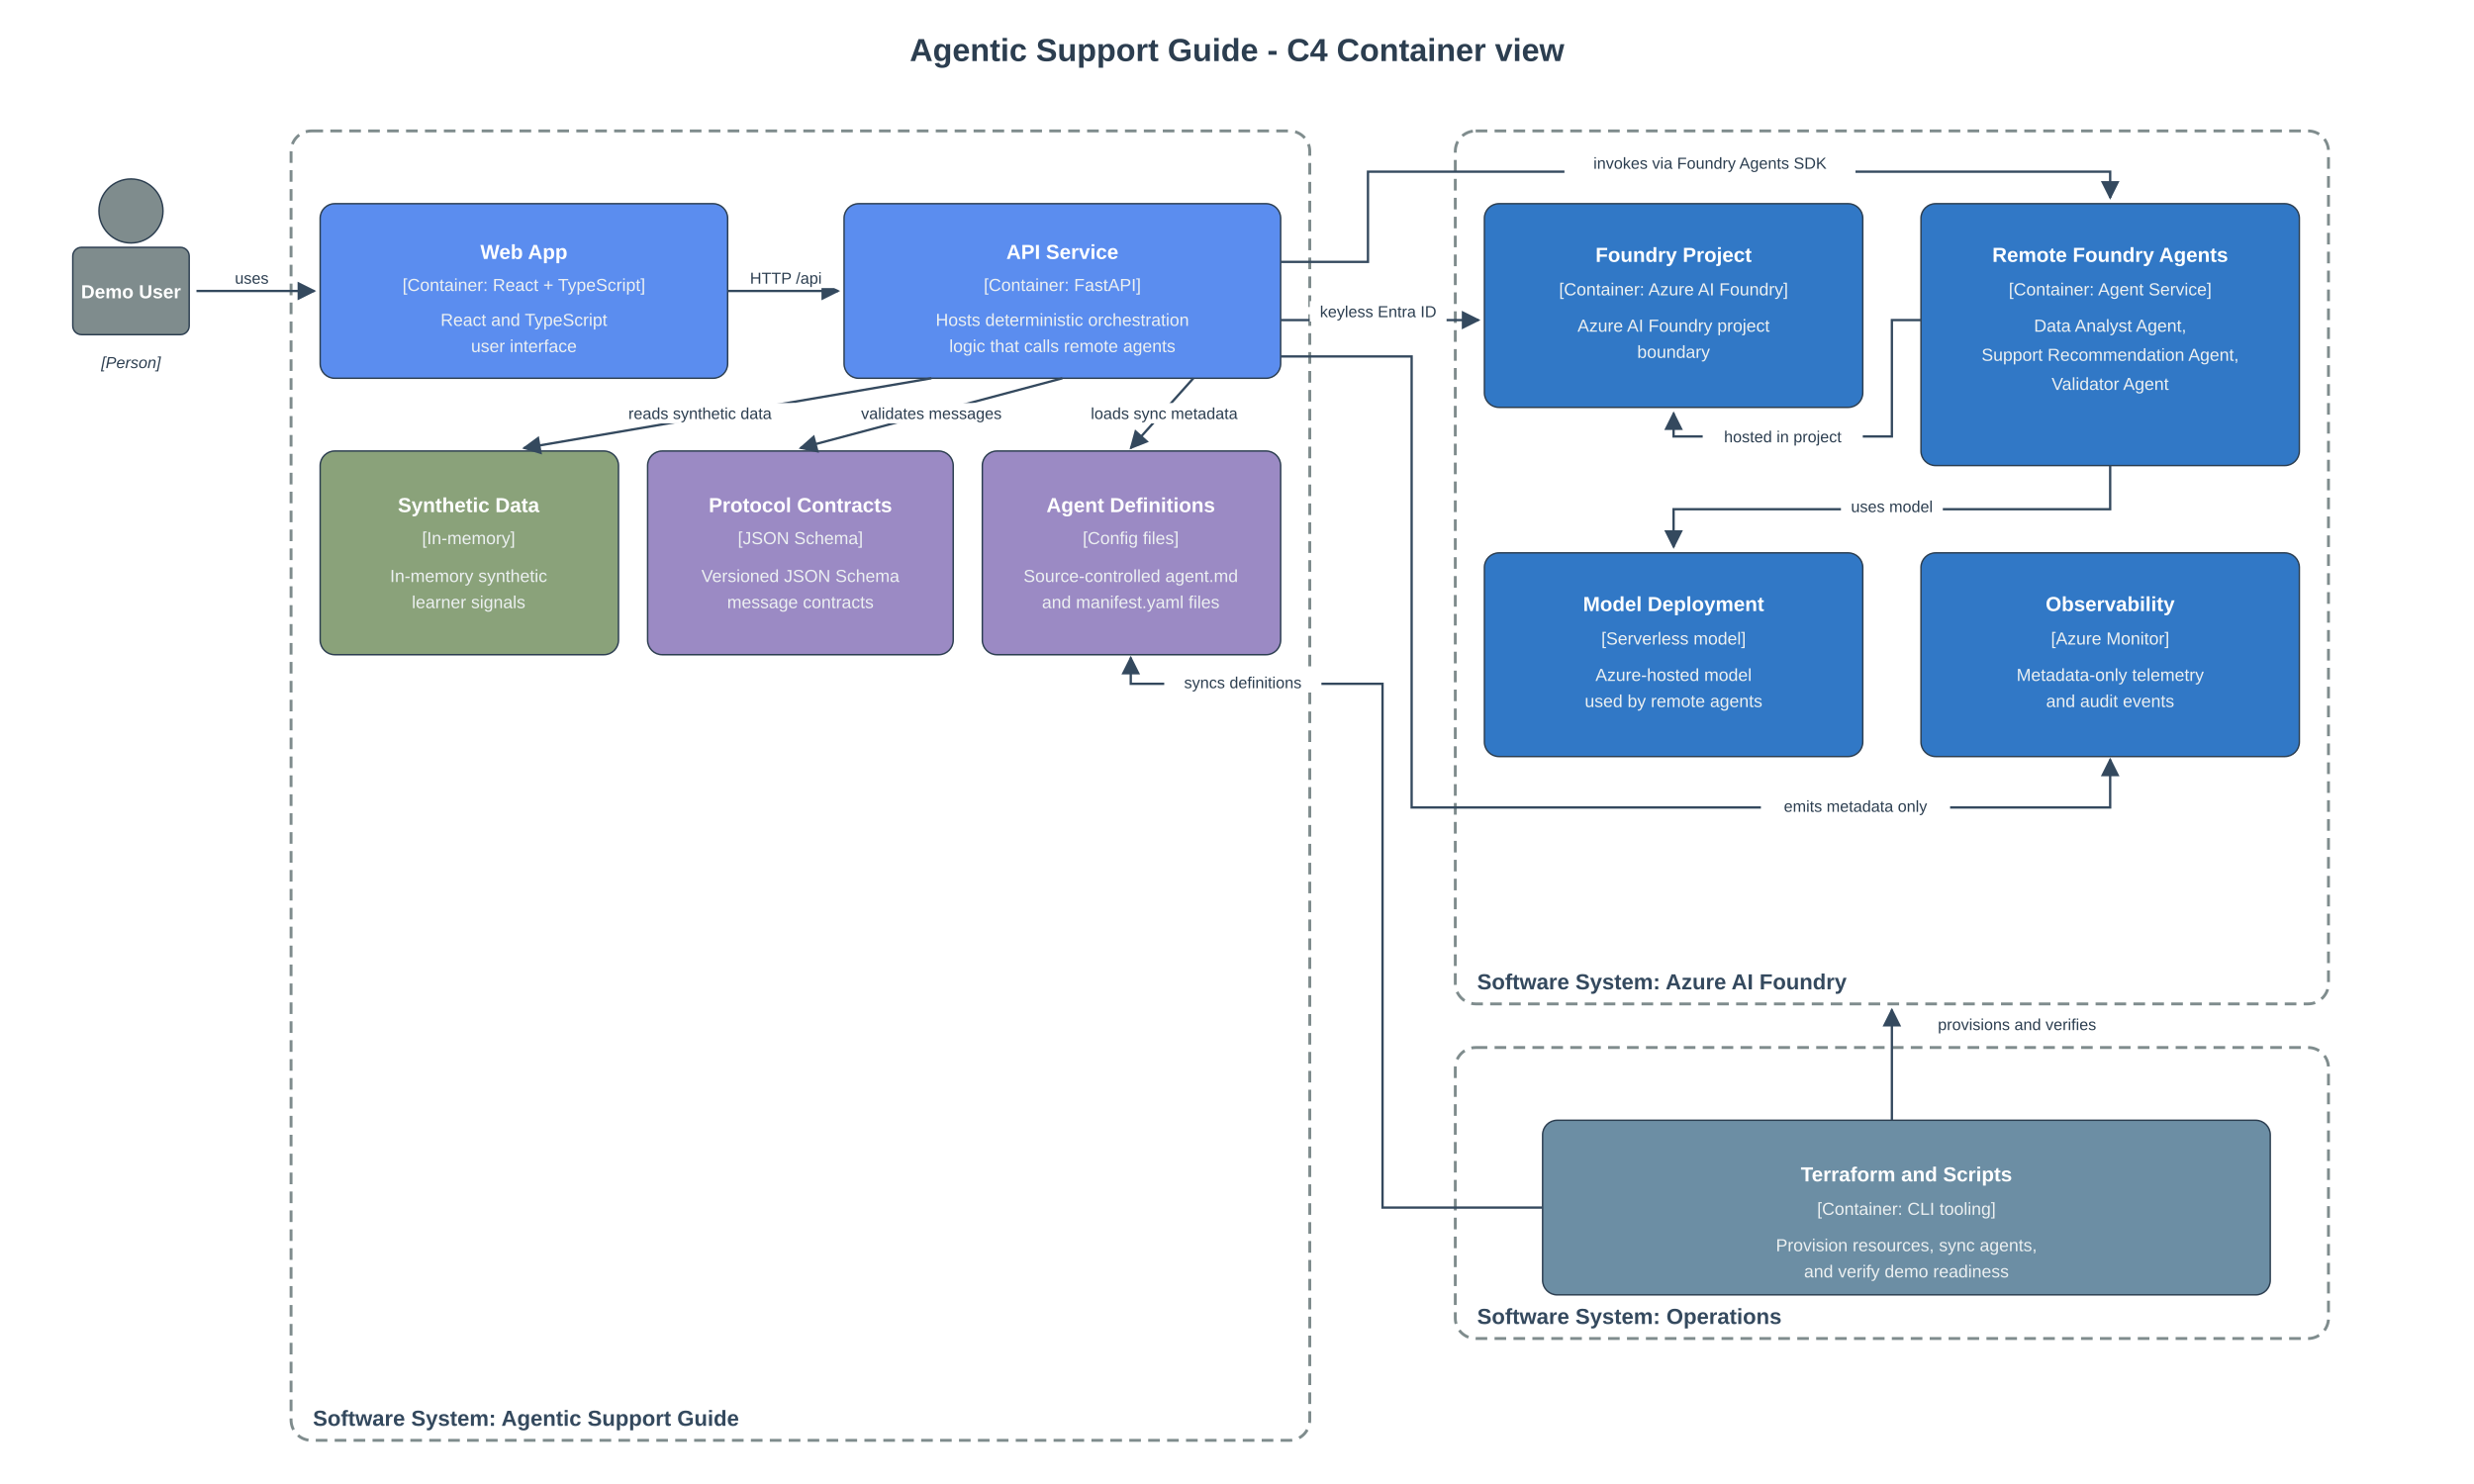
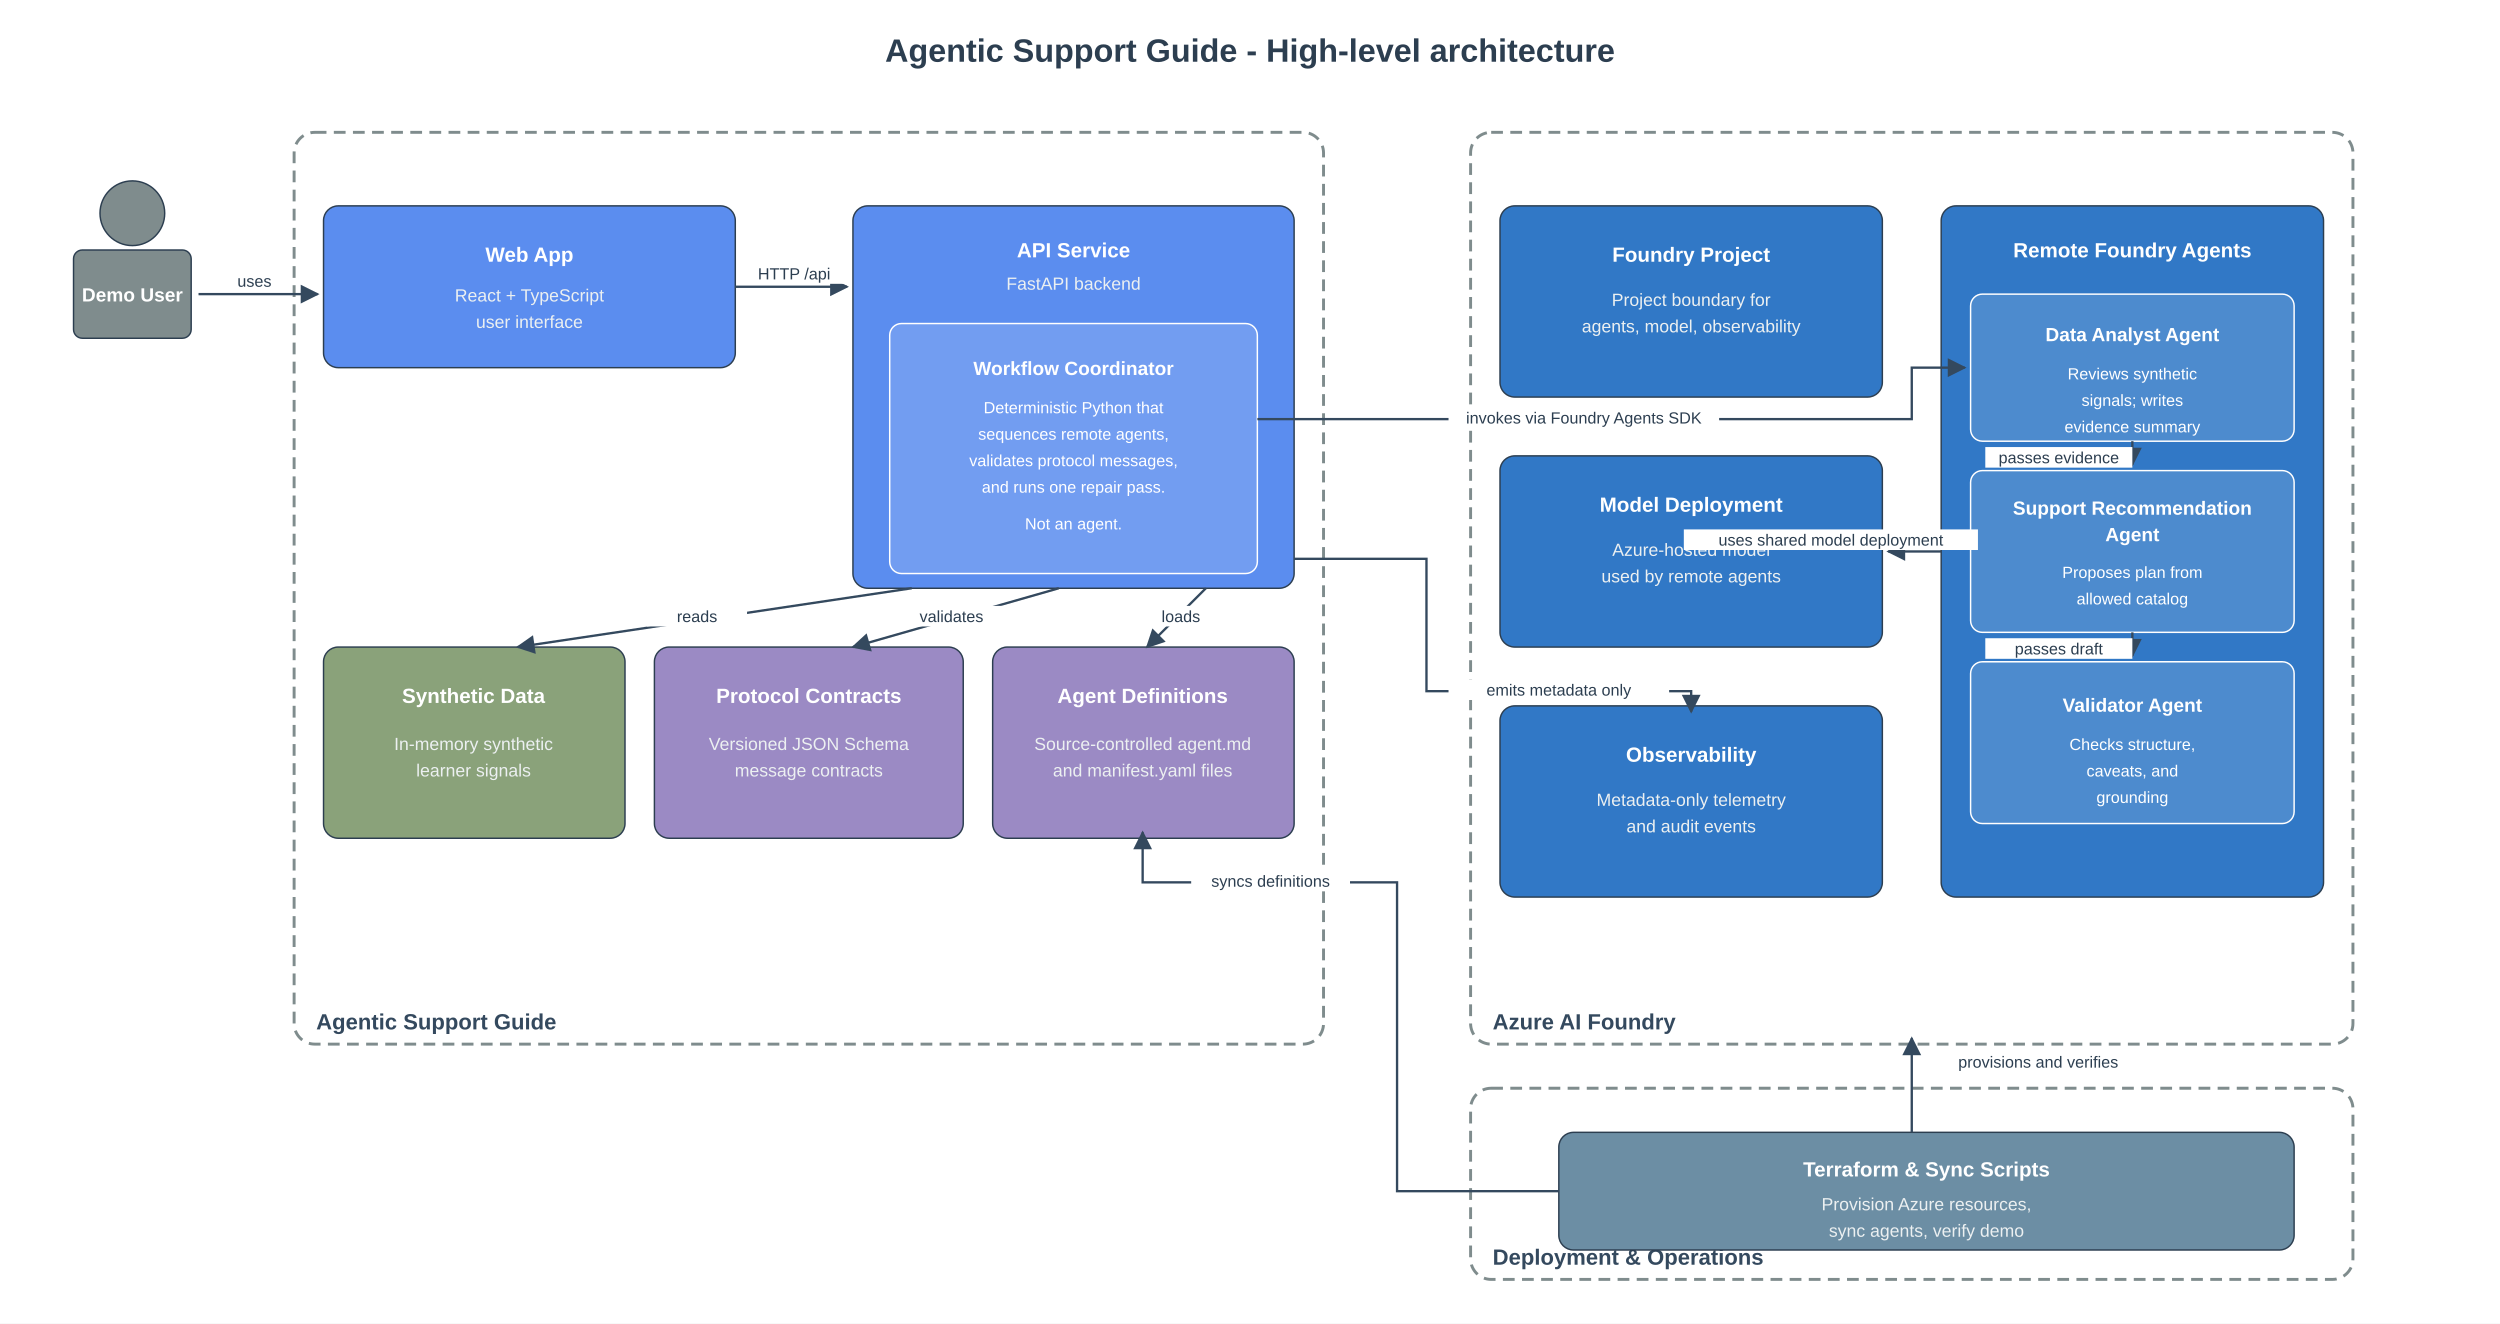
- <svg xmlns="http://www.w3.org/2000/svg" viewBox="0 0 1700 1020" width="1700" height="1020" role="img" aria-labelledby="asg-title asg-desc">
-   <rect x="0" y="0" width="1700" height="1020" fill="#ffffff" />
+ <svg xmlns="http://www.w3.org/2000/svg" viewBox="0 0 1700 900" width="1700" height="900" role="img" aria-labelledby="asg-title asg-desc">
+   <rect x="0" y="0" width="1700" height="900" fill="#ffffff" />
  <style type="text/css">
    .title { font: bold 22px 'Segoe UI', Arial, sans-serif; fill: #2c3e50; text-anchor: middle; }
    .boundary { fill: none; stroke: #7f8c8d; stroke-width: 2; stroke-dasharray: 8 5; }
    .boundary-label { font: bold 15px 'Segoe UI', Arial, sans-serif; fill: #34495e; }
    .container-label { font: bold 14px 'Segoe UI', Arial, sans-serif; fill: #ffffff; text-anchor: middle; }
    .container-desc { font: 12px 'Segoe UI', Arial, sans-serif; fill: #ecf0f1; text-anchor: middle; }
    .container-stroke { stroke: #2c3e50; stroke-width: 1; }
+     .nested-fill { fill: #ffffff; fill-opacity: 0.14; stroke: #ffffff; stroke-width: 1; }
+     .nested-label { font: bold 13px 'Segoe UI', Arial, sans-serif; fill: #ffffff; text-anchor: middle; }
+     .nested-desc { font: 11px 'Segoe UI', Arial, sans-serif; fill: #ffffff; text-anchor: middle; }
    .arrow { fill: none; stroke: #34495e; stroke-width: 1.6; }
    .arrow-label { font: 11px 'Segoe UI', Arial, sans-serif; fill: #2c3e50; text-anchor: middle; }
    .arrow-label-bg { fill: #ffffff; stroke: none; }
    .person-fill { fill: #7f8c8d; stroke: #2c3e50; stroke-width: 1; }
    .person-label { font: bold 13px 'Segoe UI', Arial, sans-serif; fill: #ffffff; text-anchor: middle; }
-     .type-note { font: italic 11px 'Segoe UI', Arial, sans-serif; fill: #2c3e50; text-anchor: middle; }
    .LocalApp { fill: #5b8def; }
    .AgentAssets { fill: #9b8ac4; }
    .Azure { fill: #3178c6; }
    .Ops { fill: #6c8ea4; }
    .Data { fill: #8aa27a; }
  </style>
  <defs>
    <marker id="arrow-head" viewBox="0 0 10 10" refX="9" refY="5" markerWidth="8" markerHeight="8" orient="auto-start-reverse">
      <path d="M0,0 L10,5 L0,10 z" fill="#34495e" />
    </marker>
  </defs>
-   <text x="850" y="42" class="title">Agentic Support Guide - C4 Container view</text>
+   <text x="850" y="42" class="title">Agentic Support Guide - High-level architecture</text>
  <circle cx="90" cy="145" r="22" class="person-fill" />
  <rect x="50" y="170" width="80" height="60" rx="6" class="person-fill container-stroke" />
  <text x="90" y="205" class="person-label">Demo User</text>
-   <text x="90" y="253" class="type-note">[Person]</text>
-   <rect x="200" y="90" width="700" height="900" rx="14" class="boundary" />
-   <text x="215" y="980" class="boundary-label">Software System: Agentic Support Guide</text>
-   <rect x="220" y="140" width="280" height="120" rx="10" class="LocalApp container-stroke" />
+   <rect x="200" y="90" width="700" height="620" rx="14" class="boundary" />
+   <text x="215" y="700" class="boundary-label">Agentic Support Guide</text>
+   <rect x="220" y="140" width="280" height="110" rx="10" class="LocalApp container-stroke" />
  <text x="360" y="178" class="container-label">Web App</text>
-   <text x="360" y="200" class="container-desc">[Container: React + TypeScript]</text>
-   <text x="360" y="224" class="container-desc">React and TypeScript</text>
-   <text x="360" y="242" class="container-desc">user interface</text>
-   <rect x="580" y="140" width="300" height="120" rx="10" class="LocalApp container-stroke" />
-   <text x="730" y="178" class="container-label">API Service</text>
-   <text x="730" y="200" class="container-desc">[Container: FastAPI]</text>
-   <text x="730" y="224" class="container-desc">Hosts deterministic orchestration</text>
-   <text x="730" y="242" class="container-desc">logic that calls remote agents</text>
-   <rect x="220" y="310" width="205" height="140" rx="10" class="Data container-stroke" />
-   <text x="322" y="352" class="container-label">Synthetic Data</text>
-   <text x="322" y="374" class="container-desc">[In-memory]</text>
-   <text x="322" y="400" class="container-desc">In-memory synthetic</text>
-   <text x="322" y="418" class="container-desc">learner signals</text>
-   <rect x="445" y="310" width="210" height="140" rx="10" class="AgentAssets container-stroke" />
-   <text x="550" y="352" class="container-label">Protocol Contracts</text>
-   <text x="550" y="374" class="container-desc">[JSON Schema]</text>
-   <text x="550" y="400" class="container-desc">Versioned JSON Schema</text>
-   <text x="550" y="418" class="container-desc">message contracts</text>
-   <rect x="675" y="310" width="205" height="140" rx="10" class="AgentAssets container-stroke" />
-   <text x="777" y="352" class="container-label">Agent Definitions</text>
-   <text x="777" y="374" class="container-desc">[Config files]</text>
-   <text x="777" y="400" class="container-desc">Source-controlled agent.md</text>
-   <text x="777" y="418" class="container-desc">and manifest.yaml files</text>
-   <rect x="1000" y="90" width="600" height="600" rx="14" class="boundary" />
-   <text x="1015" y="680" class="boundary-label">Software System: Azure AI Foundry</text>
-   <rect x="1020" y="140" width="260" height="140" rx="10" class="Azure container-stroke" />
-   <text x="1150" y="180" class="container-label">Foundry Project</text>
-   <text x="1150" y="203" class="container-desc">[Container: Azure AI Foundry]</text>
-   <text x="1150" y="228" class="container-desc">Azure AI Foundry project</text>
-   <text x="1150" y="246" class="container-desc">boundary</text>
-   <rect x="1320" y="140" width="260" height="180" rx="10" class="Azure container-stroke" />
-   <text x="1450" y="180" class="container-label">Remote Foundry Agents</text>
-   <text x="1450" y="203" class="container-desc">[Container: Agent Service]</text>
-   <text x="1450" y="228" class="container-desc">Data Analyst Agent,</text>
-   <text x="1450" y="248" class="container-desc">Support Recommendation Agent,</text>
-   <text x="1450" y="268" class="container-desc">Validator Agent</text>
-   <rect x="1020" y="380" width="260" height="140" rx="10" class="Azure container-stroke" />
-   <text x="1150" y="420" class="container-label">Model Deployment</text>
-   <text x="1150" y="443" class="container-desc">[Serverless model]</text>
-   <text x="1150" y="468" class="container-desc">Azure-hosted model</text>
-   <text x="1150" y="486" class="container-desc">used by remote agents</text>
-   <rect x="1320" y="380" width="260" height="140" rx="10" class="Azure container-stroke" />
-   <text x="1450" y="420" class="container-label">Observability</text>
-   <text x="1450" y="443" class="container-desc">[Azure Monitor]</text>
-   <text x="1450" y="468" class="container-desc">Metadata-only telemetry</text>
-   <text x="1450" y="486" class="container-desc">and audit events</text>
-   <rect x="1000" y="720" width="600" height="200" rx="14" class="boundary" />
-   <text x="1015" y="910" class="boundary-label">Software System: Operations</text>
-   <rect x="1060" y="770" width="500" height="120" rx="10" class="Ops container-stroke" />
-   <text x="1310" y="812" class="container-label">Terraform and Scripts</text>
-   <text x="1310" y="835" class="container-desc">[Container: CLI tooling]</text>
-   <text x="1310" y="860" class="container-desc">Provision resources, sync agents,</text>
-   <text x="1310" y="878" class="container-desc">and verify demo readiness</text>
+   <text x="360" y="205" class="container-desc">React + TypeScript</text>
+   <text x="360" y="223" class="container-desc">user interface</text>
+   <rect x="580" y="140" width="300" height="260" rx="10" class="LocalApp container-stroke" />
+   <text x="730" y="175" class="container-label">API Service</text>
+   <text x="730" y="197" class="container-desc">FastAPI backend</text>
+   <rect x="605" y="220" width="250" height="170" rx="8" class="nested-fill" />
+   <text x="730" y="255" class="nested-label">Workflow Coordinator</text>
+   <text x="730" y="281" class="nested-desc">Deterministic Python that</text>
+   <text x="730" y="299" class="nested-desc">sequences remote agents,</text>
+   <text x="730" y="317" class="nested-desc">validates protocol messages,</text>
+   <text x="730" y="335" class="nested-desc">and runs one repair pass.</text>
+   <text x="730" y="360" class="nested-desc">Not an agent.</text>
+   <rect x="220" y="440" width="205" height="130" rx="10" class="Data container-stroke" />
+   <text x="322" y="478" class="container-label">Synthetic Data</text>
+   <text x="322" y="510" class="container-desc">In-memory synthetic</text>
+   <text x="322" y="528" class="container-desc">learner signals</text>
+   <rect x="445" y="440" width="210" height="130" rx="10" class="AgentAssets container-stroke" />
+   <text x="550" y="478" class="container-label">Protocol Contracts</text>
+   <text x="550" y="510" class="container-desc">Versioned JSON Schema</text>
+   <text x="550" y="528" class="container-desc">message contracts</text>
+   <rect x="675" y="440" width="205" height="130" rx="10" class="AgentAssets container-stroke" />
+   <text x="777" y="478" class="container-label">Agent Definitions</text>
+   <text x="777" y="510" class="container-desc">Source-controlled agent.md</text>
+   <text x="777" y="528" class="container-desc">and manifest.yaml files</text>
+   <rect x="1000" y="90" width="600" height="620" rx="14" class="boundary" />
+   <text x="1015" y="700" class="boundary-label">Azure AI Foundry</text>
+   <rect x="1020" y="140" width="260" height="130" rx="10" class="Azure container-stroke" />
+   <text x="1150" y="178" class="container-label">Foundry Project</text>
+   <text x="1150" y="208" class="container-desc">Project boundary for</text>
+   <text x="1150" y="226" class="container-desc">agents, model, observability</text>
+   <rect x="1020" y="310" width="260" height="130" rx="10" class="Azure container-stroke" />
+   <text x="1150" y="348" class="container-label">Model Deployment</text>
+   <text x="1150" y="378" class="container-desc">Azure-hosted model</text>
+   <text x="1150" y="396" class="container-desc">used by remote agents</text>
+   <rect x="1020" y="480" width="260" height="130" rx="10" class="Azure container-stroke" />
+   <text x="1150" y="518" class="container-label">Observability</text>
+   <text x="1150" y="548" class="container-desc">Metadata-only telemetry</text>
+   <text x="1150" y="566" class="container-desc">and audit events</text>
+   <rect x="1320" y="140" width="260" height="470" rx="10" class="Azure container-stroke" />
+   <text x="1450" y="175" class="container-label">Remote Foundry Agents</text>
+   <rect x="1340" y="200" width="220" height="100" rx="8" class="nested-fill" />
+   <text x="1450" y="232" class="nested-label">Data Analyst Agent</text>
+   <text x="1450" y="258" class="nested-desc">Reviews synthetic</text>
+   <text x="1450" y="276" class="nested-desc">signals; writes</text>
+   <text x="1450" y="294" class="nested-desc">evidence summary</text>
+   <rect x="1340" y="320" width="220" height="110" rx="8" class="nested-fill" />
+   <text x="1450" y="350" class="nested-label">Support Recommendation</text>
+   <text x="1450" y="368" class="nested-label">Agent</text>
+   <text x="1450" y="393" class="nested-desc">Proposes plan from</text>
+   <text x="1450" y="411" class="nested-desc">allowed catalog</text>
+   <rect x="1340" y="450" width="220" height="110" rx="8" class="nested-fill" />
+   <text x="1450" y="484" class="nested-label">Validator Agent</text>
+   <text x="1450" y="510" class="nested-desc">Checks structure,</text>
+   <text x="1450" y="528" class="nested-desc">caveats, and</text>
+   <text x="1450" y="546" class="nested-desc">grounding</text>
+   <rect x="1000" y="740" width="600" height="130" rx="14" class="boundary" />
+   <text x="1015" y="860" class="boundary-label">Deployment &amp; Operations</text>
+   <rect x="1060" y="770" width="500" height="80" rx="10" class="Ops container-stroke" />
+   <text x="1310" y="800" class="container-label">Terraform &amp; Sync Scripts</text>
+   <text x="1310" y="823" class="container-desc">Provision Azure resources,</text>
+   <text x="1310" y="841" class="container-desc">sync agents, verify demo</text>
  <line x1="135" y1="200" x2="216" y2="200" class="arrow" marker-end="url(#arrow-head)" />
  <rect x="152" y="184" width="42" height="14" class="arrow-label-bg" />
  <text x="173" y="195" class="arrow-label">uses</text>
-   <line x1="500" y1="200" x2="576" y2="200" class="arrow" marker-end="url(#arrow-head)" />
-   <rect x="504" y="184" width="72" height="14" class="arrow-label-bg" />
-   <text x="540" y="195" class="arrow-label">HTTP /api</text>
-   <line x1="640" y1="260" x2="360" y2="308" class="arrow" marker-end="url(#arrow-head)" />
-   <rect x="416" y="277" width="130" height="14" class="arrow-label-bg" />
-   <text x="481" y="288" class="arrow-label">reads synthetic data</text>
-   <line x1="730" y1="260" x2="550" y2="308" class="arrow" marker-end="url(#arrow-head)" />
-   <rect x="580" y="277" width="120" height="14" class="arrow-label-bg" />
-   <text x="640" y="288" class="arrow-label">validates messages</text>
-   <line x1="820" y1="260" x2="777" y2="308" class="arrow" marker-end="url(#arrow-head)" />
-   <rect x="735" y="277" width="130" height="14" class="arrow-label-bg" />
-   <text x="800" y="288" class="arrow-label">loads sync metadata</text>
-   <line x1="880" y1="220" x2="1016" y2="220" class="arrow" marker-end="url(#arrow-head)" />
-   <rect x="900" y="207" width="94" height="14" class="arrow-label-bg" />
-   <text x="947" y="218" class="arrow-label">keyless Entra ID</text>
-   <path d="M 880 180 L 940 180 L 940 118 L 1450 118 L 1450 136" class="arrow" marker-end="url(#arrow-head)" />
-   <rect x="1075" y="105" width="200" height="14" class="arrow-label-bg" />
-   <text x="1175" y="116" class="arrow-label">invokes via Foundry Agents SDK</text>
-   <path d="M 880 245 L 970 245 L 970 555 L 1450 555 L 1450 522" class="arrow" marker-end="url(#arrow-head)" />
-   <rect x="1210" y="547" width="130" height="14" class="arrow-label-bg" />
-   <text x="1275" y="558" class="arrow-label">emits metadata only</text>
-   <path d="M 1450 320 L 1450 350 L 1150 350 L 1150 376" class="arrow" marker-end="url(#arrow-head)" />
-   <rect x="1265" y="341" width="70" height="14" class="arrow-label-bg" />
-   <text x="1300" y="352" class="arrow-label">uses model</text>
-   <path d="M 1320 220 L 1300 220 L 1300 300 L 1150 300 L 1150 284" class="arrow" marker-end="url(#arrow-head)" />
-   <rect x="1170" y="293" width="110" height="14" class="arrow-label-bg" />
-   <text x="1225" y="304" class="arrow-label">hosted in project</text>
-   <line x1="1300" y1="770" x2="1300" y2="694" class="arrow" marker-end="url(#arrow-head)" />
-   <rect x="1310" y="697" width="152" height="14" class="arrow-label-bg" />
-   <text x="1386" y="708" class="arrow-label">provisions and verifies</text>
-   <path d="M 1060 830 L 950 830 L 950 470 L 777 470 L 777 452" class="arrow" marker-end="url(#arrow-head)" />
-   <rect x="800" y="462" width="108" height="14" class="arrow-label-bg" />
-   <text x="854" y="473" class="arrow-label">syncs definitions</text>
+   <line x1="500" y1="195" x2="576" y2="195" class="arrow" marker-end="url(#arrow-head)" />
+   <rect x="504" y="179" width="72" height="14" class="arrow-label-bg" />
+   <text x="540" y="190" class="arrow-label">HTTP /api</text>
+   <path d="M 855 285 L 1300 285 L 1300 250 L 1336 250" class="arrow" marker-end="url(#arrow-head)" />
+   <rect x="985" y="277" width="184" height="14" class="arrow-label-bg" />
+   <text x="1077" y="288" class="arrow-label">invokes via Foundry Agents SDK</text>
+   <line x1="1450" y1="300" x2="1450" y2="316" class="arrow" marker-end="url(#arrow-head)" />
+   <rect x="1350" y="304" width="100" height="14" class="arrow-label-bg" />
+   <text x="1400" y="315" class="arrow-label">passes evidence</text>
+   <line x1="1450" y1="430" x2="1450" y2="446" class="arrow" marker-end="url(#arrow-head)" />
+   <rect x="1350" y="434" width="100" height="14" class="arrow-label-bg" />
+   <text x="1400" y="445" class="arrow-label">passes draft</text>
+   <line x1="1320" y1="375" x2="1284" y2="375" class="arrow" marker-end="url(#arrow-head)" />
+   <rect x="1145" y="360" width="200" height="14" class="arrow-label-bg" />
+   <text x="1245" y="371" class="arrow-label">uses shared model deployment</text>
+   <line x1="620" y1="400" x2="352" y2="440" class="arrow" marker-end="url(#arrow-head)" />
+   <rect x="440" y="412" width="68" height="14" class="arrow-label-bg" />
+   <text x="474" y="423" class="arrow-label">reads</text>
+   <line x1="720" y1="400" x2="580" y2="440" class="arrow" marker-end="url(#arrow-head)" />
+   <rect x="602" y="412" width="90" height="14" class="arrow-label-bg" />
+   <text x="647" y="423" class="arrow-label">validates</text>
+   <line x1="820" y1="400" x2="780" y2="440" class="arrow" marker-end="url(#arrow-head)" />
+   <rect x="770" y="412" width="66" height="14" class="arrow-label-bg" />
+   <text x="803" y="423" class="arrow-label">loads</text>
+   <path d="M 880 380 L 970 380 L 970 470 L 1150 470 L 1150 484" class="arrow" marker-end="url(#arrow-head)" />
+   <rect x="985" y="462" width="150" height="14" class="arrow-label-bg" />
+   <text x="1060" y="473" class="arrow-label">emits metadata only</text>
+   <line x1="1300" y1="770" x2="1300" y2="706" class="arrow" marker-end="url(#arrow-head)" />
+   <rect x="1310" y="715" width="152" height="14" class="arrow-label-bg" />
+   <text x="1386" y="726" class="arrow-label">provisions and verifies</text>
+   <path d="M 1060 810 L 950 810 L 950 600 L 777 600 L 777 566" class="arrow" marker-end="url(#arrow-head)" />
+   <rect x="810" y="592" width="108" height="14" class="arrow-label-bg" />
+   <text x="864" y="603" class="arrow-label">syncs definitions</text>
</svg>
